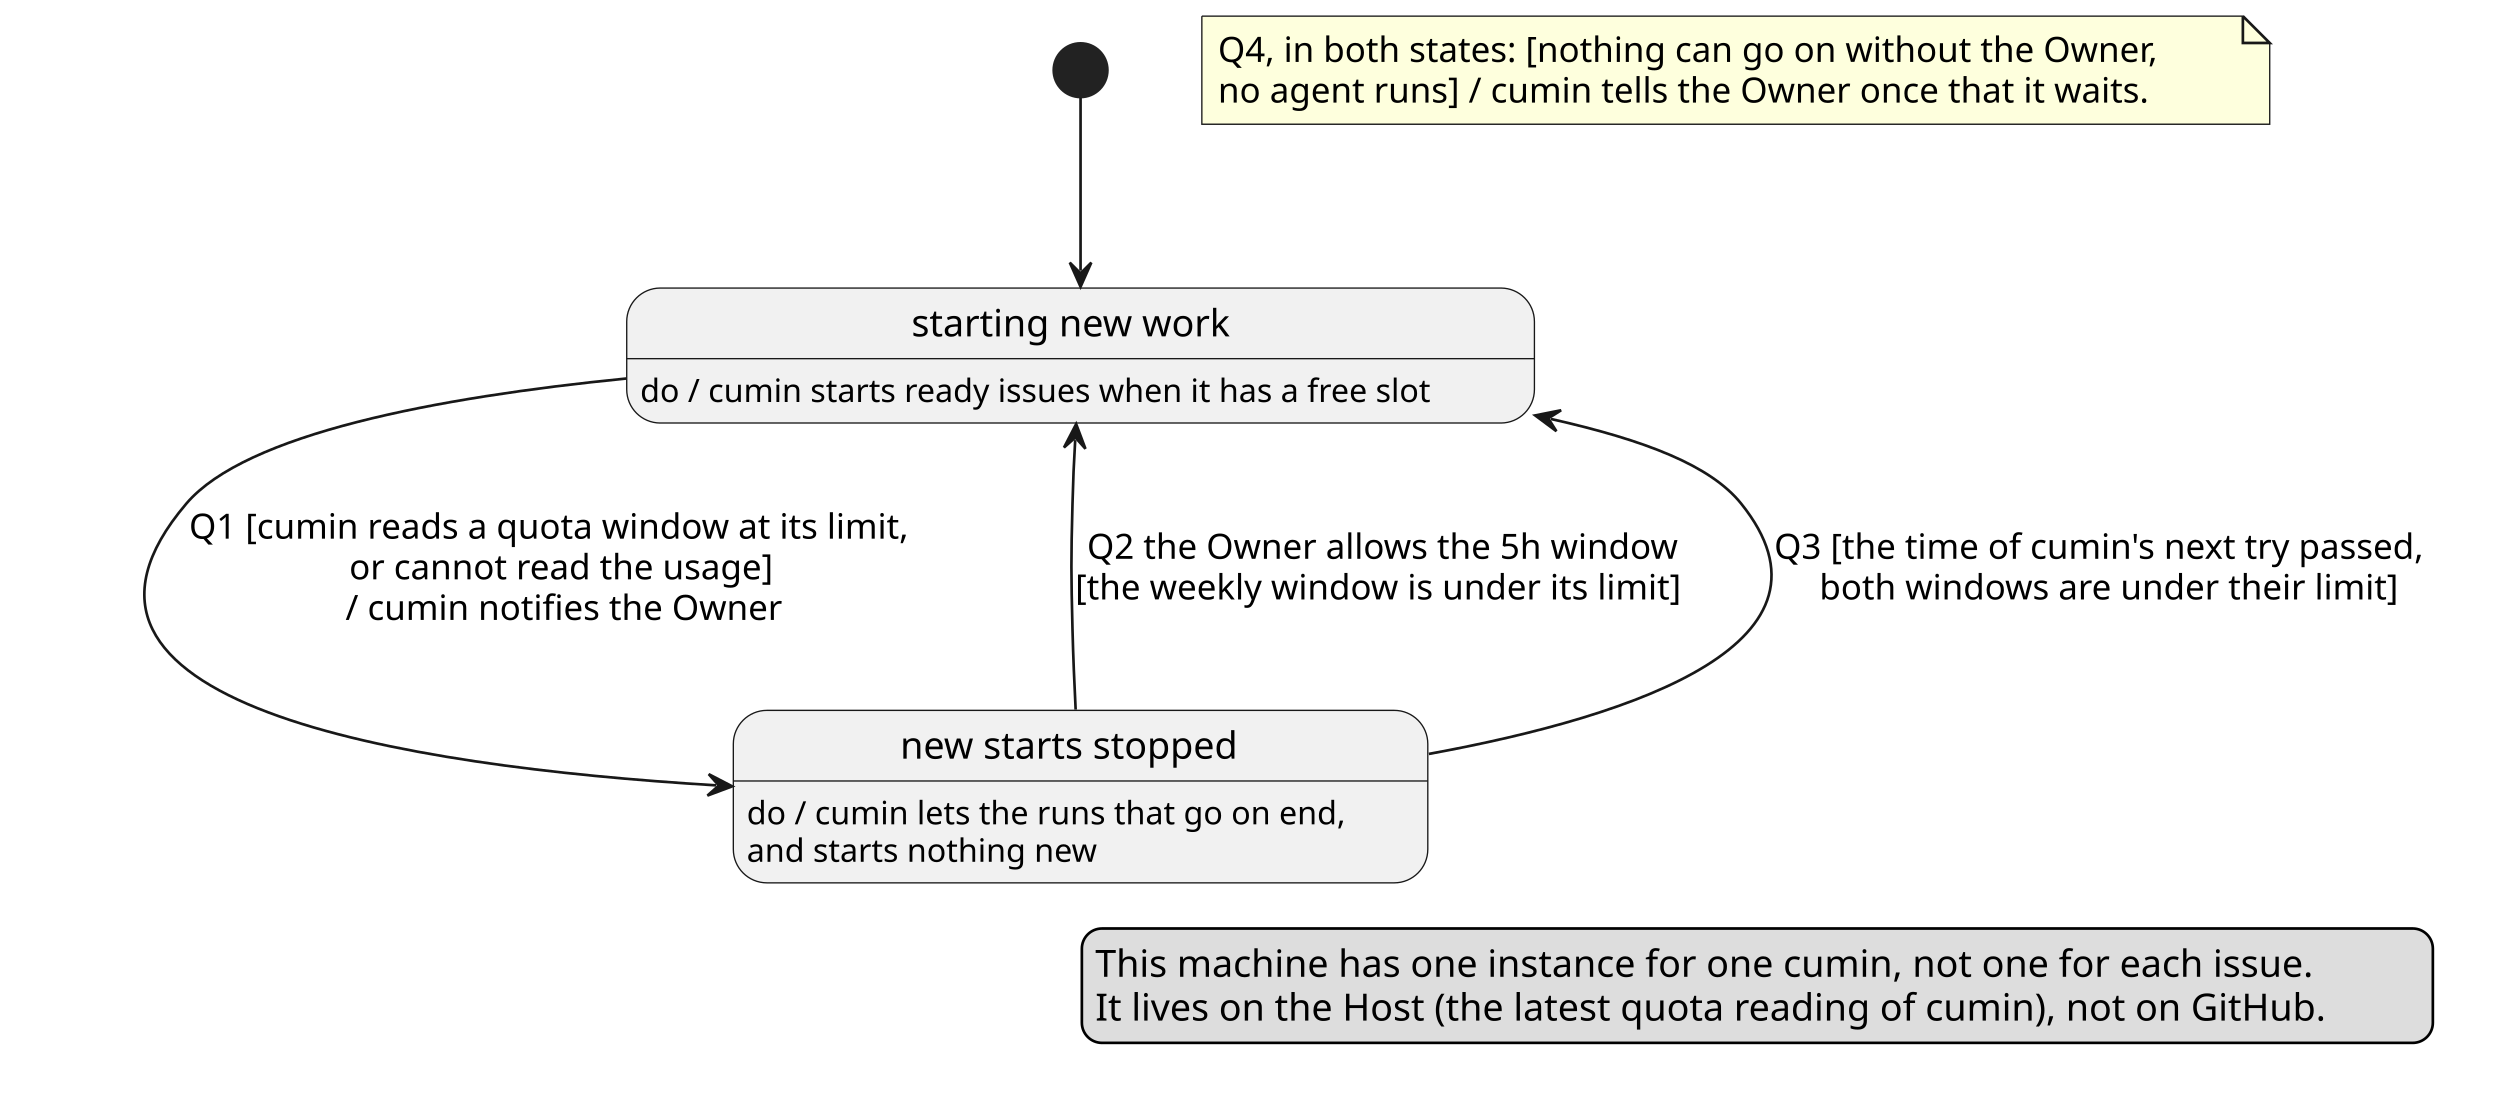
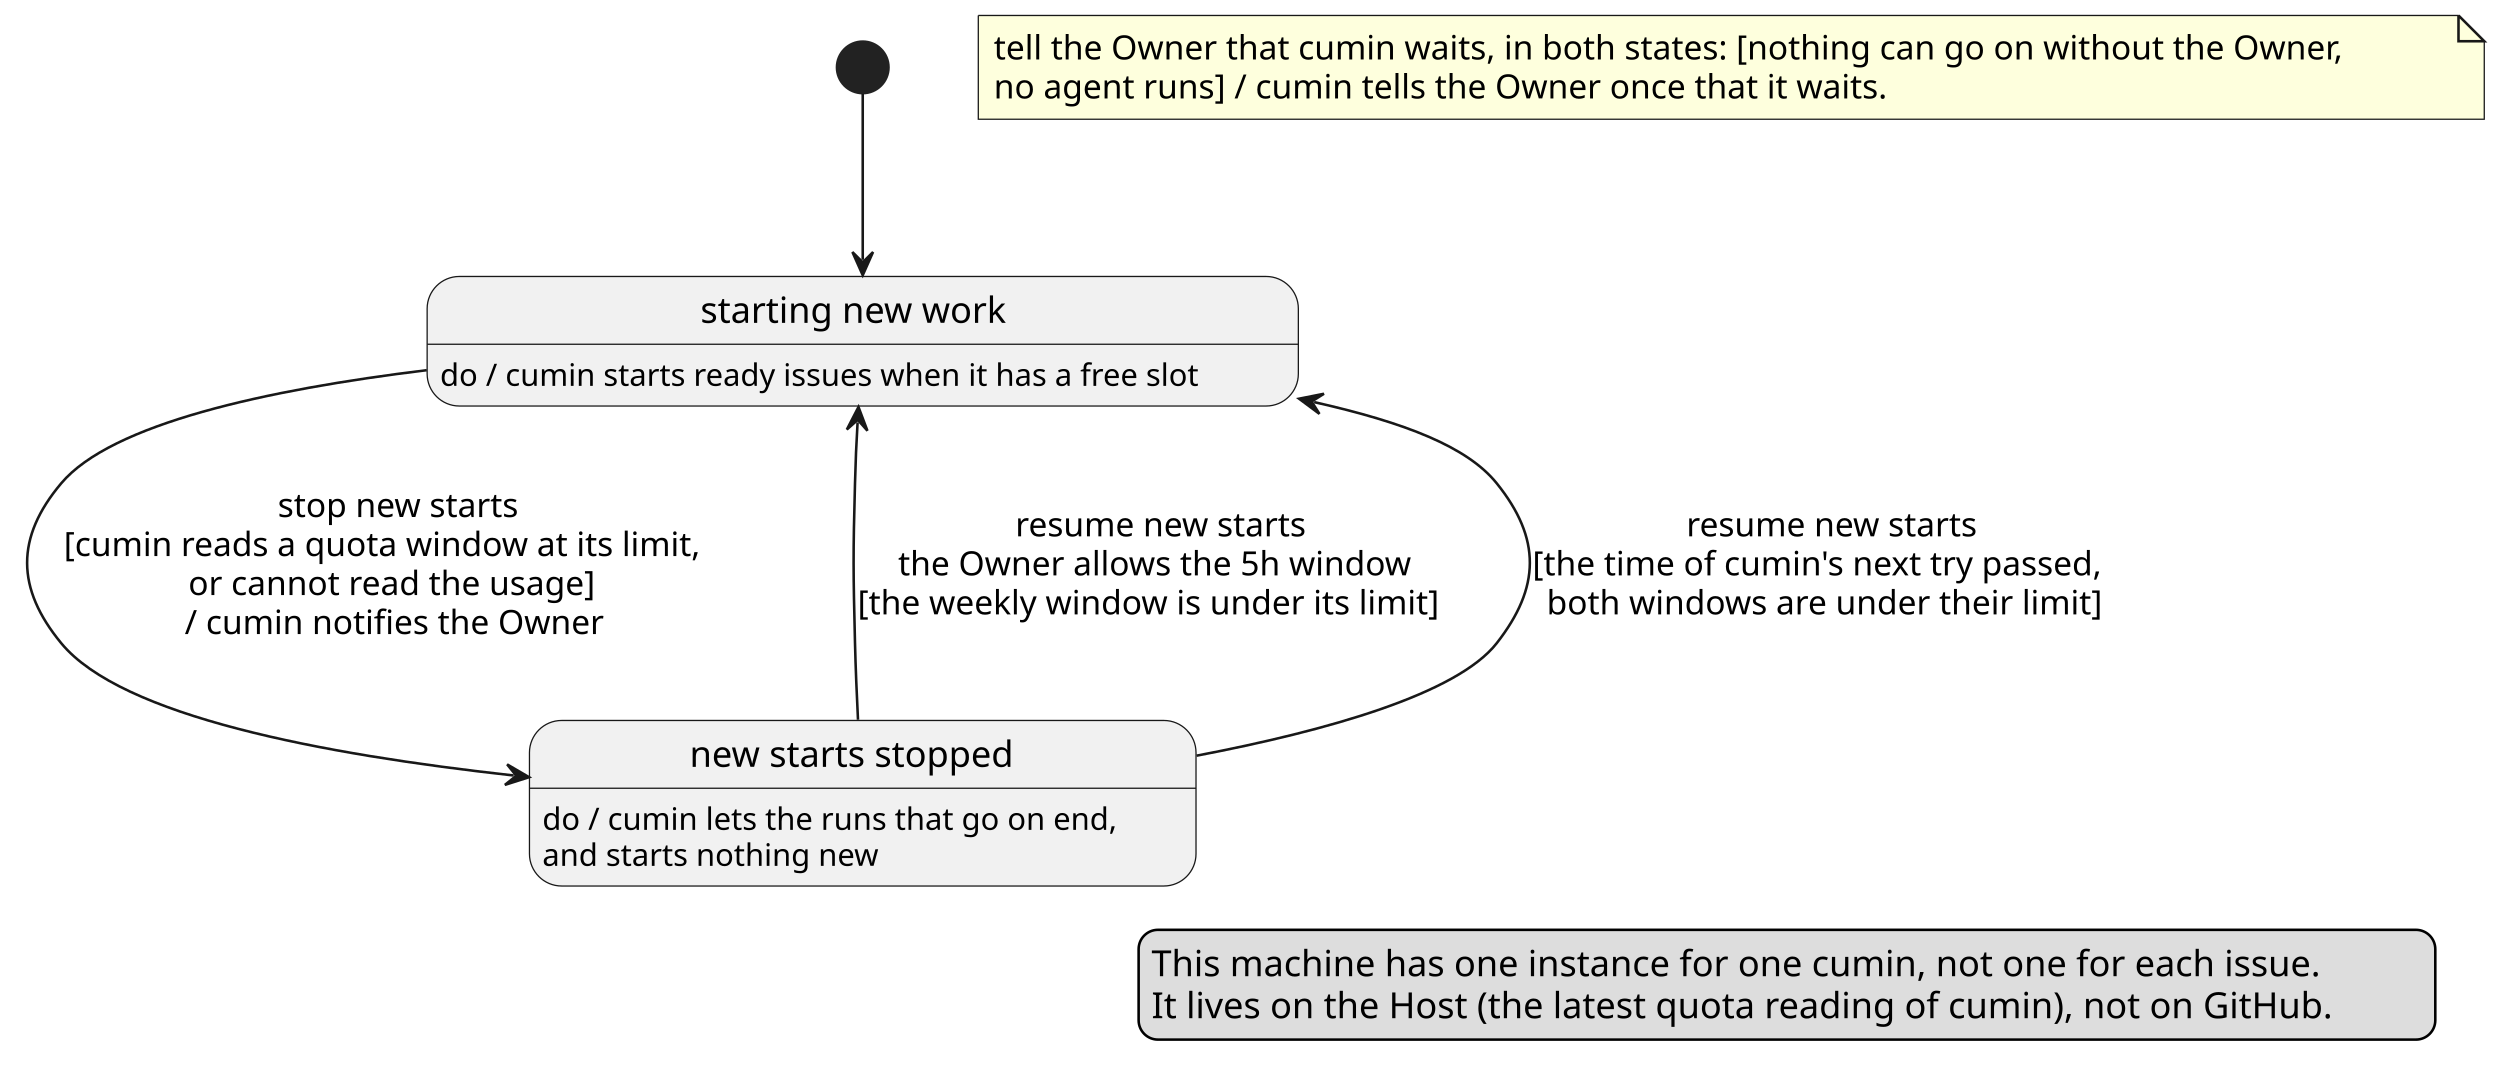
- <svg xmlns="http://www.w3.org/2000/svg" contentStyleType="text/css" data-diagram-type="STATE" height="408px" preserveAspectRatio="none" style="width:931px;height:408px;background:#FFFFFF;" version="1.1" viewBox="0 0 931 408" width="931px" zoomAndPan="magnify">
+ <svg xmlns="http://www.w3.org/2000/svg" contentStyleType="text/css" data-diagram-type="STATE" height="423px" preserveAspectRatio="none" style="width:970px;height:423px;background:#FFFFFF;" version="1.1" viewBox="0 0 970 423" width="970px" zoomAndPan="magnify">
  <defs />
  <g>
    <g id="Starting">
-       <rect fill="#F1F1F1" height="50.266" rx="12.5" ry="12.5" style="stroke:#181818;stroke-width:0.5;" width="338.029" x="233.39" y="107.27" />
-       <line style="stroke:#181818;stroke-width:0.5;" x1="233.39" x2="571.419" y1="133.567" y2="133.567" />
-       <text fill="#000000" font-family="sans-serif" font-size="14" lengthAdjust="spacing" textLength="125.973" x="339.418" y="125.265">starting new work</text>
-       <text fill="#000000" font-family="sans-serif" font-size="12" lengthAdjust="spacing" textLength="318.029" x="238.39" y="149.706">do / cumin starts ready issues when it has a free slot</text>
+       <rect fill="#F1F1F1" height="50.266" rx="12.5" ry="12.5" style="stroke:#181818;stroke-width:0.5;" width="338.029" x="165.73" y="107.27" />
+       <line style="stroke:#181818;stroke-width:0.5;" x1="165.73" x2="503.759" y1="133.567" y2="133.567" />
+       <text fill="#000000" font-family="sans-serif" font-size="14" lengthAdjust="spacing" textLength="125.973" x="271.758" y="125.265">starting new work</text>
+       <text fill="#000000" font-family="sans-serif" font-size="12" lengthAdjust="spacing" textLength="318.029" x="170.73" y="149.706">do / cumin starts ready issues when it has a free slot</text>
    </g>
    <g id="Stopped">
-       <rect fill="#F1F1F1" height="64.234" rx="12.5" ry="12.5" style="stroke:#181818;stroke-width:0.5;" width="258.623" x="273.09" y="264.54" />
-       <line style="stroke:#181818;stroke-width:0.5;" x1="273.09" x2="531.713" y1="290.837" y2="290.837" />
-       <text fill="#000000" font-family="sans-serif" font-size="14" lengthAdjust="spacing" textLength="134.36" x="335.221" y="282.535">new starts stopped</text>
-       <text fill="#000000" font-family="sans-serif" font-size="12" lengthAdjust="spacing" textLength="238.623" x="278.09" y="306.976">do / cumin lets the runs that go on end,</text>
-       <text fill="#000000" font-family="sans-serif" font-size="12" lengthAdjust="spacing" textLength="138.838" x="278.09" y="320.944">and starts nothing new</text>
+       <rect fill="#F1F1F1" height="64.234" rx="12.5" ry="12.5" style="stroke:#181818;stroke-width:0.5;" width="258.623" x="205.43" y="279.54" />
+       <line style="stroke:#181818;stroke-width:0.5;" x1="205.43" x2="464.053" y1="305.837" y2="305.837" />
+       <text fill="#000000" font-family="sans-serif" font-size="14" lengthAdjust="spacing" textLength="134.36" x="267.561" y="297.535">new starts stopped</text>
+       <text fill="#000000" font-family="sans-serif" font-size="12" lengthAdjust="spacing" textLength="238.623" x="210.43" y="321.976">do / cumin lets the runs that go on end,</text>
+       <text fill="#000000" font-family="sans-serif" font-size="12" lengthAdjust="spacing" textLength="138.838" x="210.43" y="335.944">and starts nothing new</text>
    </g>
    <g class="entity" data-entity="Q4" data-source-line="18" data-uid="ent0004" id="entity_Q4">
-       <path d="M447.57,6 L447.57,46.266 L845.246,46.266 L845.246,16 L835.246,6 L447.57,6" fill="#FEFFDD" style="stroke:#181818;stroke-width:0.5;" />
-       <path d="M835.246,6 L835.246,16 L845.246,16 L835.246,6" fill="#FEFFDD" style="stroke:#181818;stroke-width:1;" />
-       <text fill="#000000" font-family="sans-serif" font-size="13" lengthAdjust="spacing" textLength="376.676" x="453.57" y="23.067">Q4, in both states: [nothing can go on without the Owner,</text>
-       <text fill="#000000" font-family="sans-serif" font-size="13" lengthAdjust="spacing" textLength="372.684" x="453.57" y="38.2">no agent runs] / cumin tells the Owner once that it waits.</text>
+       <path d="M379.58,6 L379.58,46.266 L963.896,46.266 L963.896,16 L953.896,6 L379.58,6" fill="#FEFFDD" style="stroke:#181818;stroke-width:0.5;" />
+       <path d="M953.896,6 L953.896,16 L963.896,16 L953.896,6" fill="#FEFFDD" style="stroke:#181818;stroke-width:1;" />
+       <text fill="#000000" font-family="sans-serif" font-size="13" lengthAdjust="spacing" textLength="563.316" x="385.58" y="23.067">tell the Owner that cumin waits, in both states: [nothing can go on without the Owner,</text>
+       <text fill="#000000" font-family="sans-serif" font-size="13" lengthAdjust="spacing" textLength="372.684" x="385.58" y="38.2">no agent runs] / cumin tells the Owner once that it waits.</text>
    </g>
-     <ellipse cx="402.4" cy="26.14" fill="#222222" rx="10" ry="10" style="stroke:#222222;stroke-width:1;" />
+     <ellipse cx="334.74" cy="26.14" fill="#222222" rx="10" ry="10" style="stroke:#222222;stroke-width:1;" />
    <g class="link" data-entity-1=".start." data-entity-2="Starting" data-source-line="13" data-uid="lnk3" id="link_.start._Starting">
-       <path d="M402.4,36.39 C402.4,52.04 402.4,78.23 402.4,100.79" fill="none" id="*start*-to-Starting" style="stroke:#181818;stroke-width:1;" />
-       <polygon fill="#181818" points="402.4,106.79,406.4,97.79,402.4,101.79,398.4,97.79,402.4,106.79" style="stroke:#181818;stroke-width:1;" />
+       <path d="M334.74,36.39 C334.74,52.04 334.74,78.23 334.74,100.79" fill="none" id="*start*-to-Starting" style="stroke:#181818;stroke-width:1;" />
+       <polygon fill="#181818" points="334.74,106.79,338.74,97.79,334.74,101.79,330.74,97.79,334.74,106.79" style="stroke:#181818;stroke-width:1;" />
    </g>
    <g class="link" data-entity-1="Starting" data-entity-2="Stopped" data-source-line="14" data-uid="lnk4" id="link_Starting_Stopped">
-       <path d="M233.22,140.96 C162.46,148 91.51,161.55 69.4,187.54 C6,262.08 148.071,285.256 266.681,292.466" fill="none" id="Starting-to-Stopped" style="stroke:#181818;stroke-width:1;" />
-       <polygon fill="#181818" points="272.67,292.83,263.929,288.291,267.679,292.527,263.444,296.277,272.67,292.83" style="stroke:#181818;stroke-width:1;" />
-       <text fill="#000000" font-family="sans-serif" font-size="13" lengthAdjust="spacing" textLength="288.939" x="70.4" y="200.607">Q1 [cumin reads a quota window at its limit,</text>
-       <text fill="#000000" font-family="sans-serif" font-size="13" lengthAdjust="spacing" textLength="169.667" x="130.036" y="215.74">or cannot read the usage]</text>
-       <text fill="#000000" font-family="sans-serif" font-size="13" lengthAdjust="spacing" textLength="172.453" x="128.643" y="230.873">/ cumin notifies the Owner</text>
+       <path d="M165.59,143.63 C103.29,151.23 43.14,164.47 23.74,187.54 C6,208.62 6.23,228.26 23.74,249.54 C47.07,277.9 124.686,292.641 199.316,300.891" fill="none" id="Starting-to-Stopped" style="stroke:#181818;stroke-width:1;" />
+       <polygon fill="#181818" points="205.28,301.55,196.774,296.585,200.31,301.001,195.895,304.537,205.28,301.55" style="stroke:#181818;stroke-width:1;" />
+       <text fill="#000000" font-family="sans-serif" font-size="13" lengthAdjust="spacing" textLength="100.261" x="107.761" y="200.607">stop new starts</text>
+       <text fill="#000000" font-family="sans-serif" font-size="13" lengthAdjust="spacing" textLength="266.303" x="24.74" y="215.74">[cumin reads a quota window at its limit,</text>
+       <text fill="#000000" font-family="sans-serif" font-size="13" lengthAdjust="spacing" textLength="169.667" x="73.058" y="230.873">or cannot read the usage]</text>
+       <text fill="#000000" font-family="sans-serif" font-size="13" lengthAdjust="spacing" textLength="172.453" x="71.665" y="246.005">/ cumin notifies the Owner</text>
    </g>
    <g class="link" data-entity-1="Stopped" data-entity-2="Starting" data-source-line="15" data-uid="lnk5" id="link_Stopped_Starting">
-       <path d="M400.57,264.26 C400.09,254.72 399.64,244.2 399.4,234.54 C398.89,213.65 398.83,208.42 399.4,187.54 C399.67,177.84 399.855,173.179 400.405,163.899" fill="none" id="Stopped-to-Starting" style="stroke:#181818;stroke-width:1;" />
-       <polygon fill="#181818" points="400.76,157.91,396.235,166.658,400.464,162.901,404.221,167.131,400.76,157.91" style="stroke:#181818;stroke-width:1;" />
-       <text fill="#000000" font-family="sans-serif" font-size="13" lengthAdjust="spacing" textLength="234.793" x="404.799" y="208.107">Q2 the Owner allows the 5h window</text>
-       <text fill="#000000" font-family="sans-serif" font-size="13" lengthAdjust="spacing" textLength="243.591" x="400.4" y="223.24">[the weekly window is under its limit]</text>
+       <path d="M332.9,279.26 C332.42,269.72 331.98,259.2 331.74,249.54 C331.06,221.99 330.98,215.08 331.74,187.54 C332.01,177.84 332.202,173.18 332.741,163.9" fill="none" id="Stopped-to-Starting" style="stroke:#181818;stroke-width:1;" />
+       <polygon fill="#181818" points="333.09,157.91,328.574,166.662,332.8,162.902,336.56,167.127,333.09,157.91" style="stroke:#181818;stroke-width:1;" />
+       <text fill="#000000" font-family="sans-serif" font-size="13" lengthAdjust="spacing" textLength="121.202" x="393.935" y="208.107">resume new starts</text>
+       <text fill="#000000" font-family="sans-serif" font-size="13" lengthAdjust="spacing" textLength="212.158" x="348.457" y="223.24">the Owner allows the 5h window</text>
+       <text fill="#000000" font-family="sans-serif" font-size="13" lengthAdjust="spacing" textLength="243.591" x="332.74" y="238.373">[the weekly window is under its limit]</text>
    </g>
    <g class="link" data-entity-1="Stopped" data-entity-2="Starting" data-source-line="16" data-uid="lnk6" id="link_Stopped_Starting">
-       <path d="M532.1,280.76 C611.08,266.3 689.54,238.71 648.4,187.54 C637,173.35 612.853,163.98 577.553,156.02" fill="none" id="Stopped-to-Starting-1" style="stroke:#181818;stroke-width:1;" />
-       <polygon fill="#181818" points="571.7,154.7,579.6,160.582,576.577,155.8,581.359,152.778,571.7,154.7" style="stroke:#181818;stroke-width:1;" />
-       <text fill="#000000" font-family="sans-serif" font-size="13" lengthAdjust="spacing" textLength="263.294" x="660.7" y="208.107">Q3 [the time of cumin's next try passed,</text>
-       <text fill="#000000" font-family="sans-serif" font-size="13" lengthAdjust="spacing" textLength="229.639" x="677.528" y="223.24">both windows are under their limit]</text>
+       <path d="M464.25,293.21 C515.26,283.45 565.36,269.21 580.74,249.54 C597.71,227.83 598,209.01 580.74,187.54 C569.34,173.35 545.183,163.98 509.893,156.02" fill="none" id="Stopped-to-Starting-1" style="stroke:#181818;stroke-width:1;" />
+       <polygon fill="#181818" points="504.04,154.7,511.939,160.582,508.918,155.8,513.7,152.778,504.04,154.7" style="stroke:#181818;stroke-width:1;" />
+       <text fill="#000000" font-family="sans-serif" font-size="13" lengthAdjust="spacing" textLength="121.202" x="654.308" y="208.107">resume new starts</text>
+       <text fill="#000000" font-family="sans-serif" font-size="13" lengthAdjust="spacing" textLength="240.659" x="594.58" y="223.24">[the time of cumin's next try passed,</text>
+       <text fill="#000000" font-family="sans-serif" font-size="13" lengthAdjust="spacing" textLength="229.639" x="600.09" y="238.373">both windows are under their limit]</text>
    </g>
    <g class="legend" data-source-line="20">
-       <rect fill="#DDDDDD" height="42.594" rx="7.5" ry="7.5" style="stroke:#000000;stroke-width:1;" width="503.11" x="402.884" y="345.774" />
-       <text fill="#000000" font-family="sans-serif" font-size="14" lengthAdjust="spacing" textLength="487.409" x="407.884" y="363.769">This machine has one instance for one cumin, not one for each issue.</text>
-       <text fill="#000000" font-family="sans-serif" font-size="14" lengthAdjust="spacing" textLength="493.11" x="407.884" y="380.066">It lives on the Host (the latest quota reading of cumin), not on GitHub.</text>
+       <rect fill="#DDDDDD" height="42.594" rx="7.5" ry="7.5" style="stroke:#000000;stroke-width:1;" width="503.11" x="441.786" y="360.774" />
+       <text fill="#000000" font-family="sans-serif" font-size="14" lengthAdjust="spacing" textLength="487.409" x="446.786" y="378.769">This machine has one instance for one cumin, not one for each issue.</text>
+       <text fill="#000000" font-family="sans-serif" font-size="14" lengthAdjust="spacing" textLength="493.11" x="446.786" y="395.066">It lives on the Host (the latest quota reading of cumin), not on GitHub.</text>
    </g>
  </g>
</svg>
